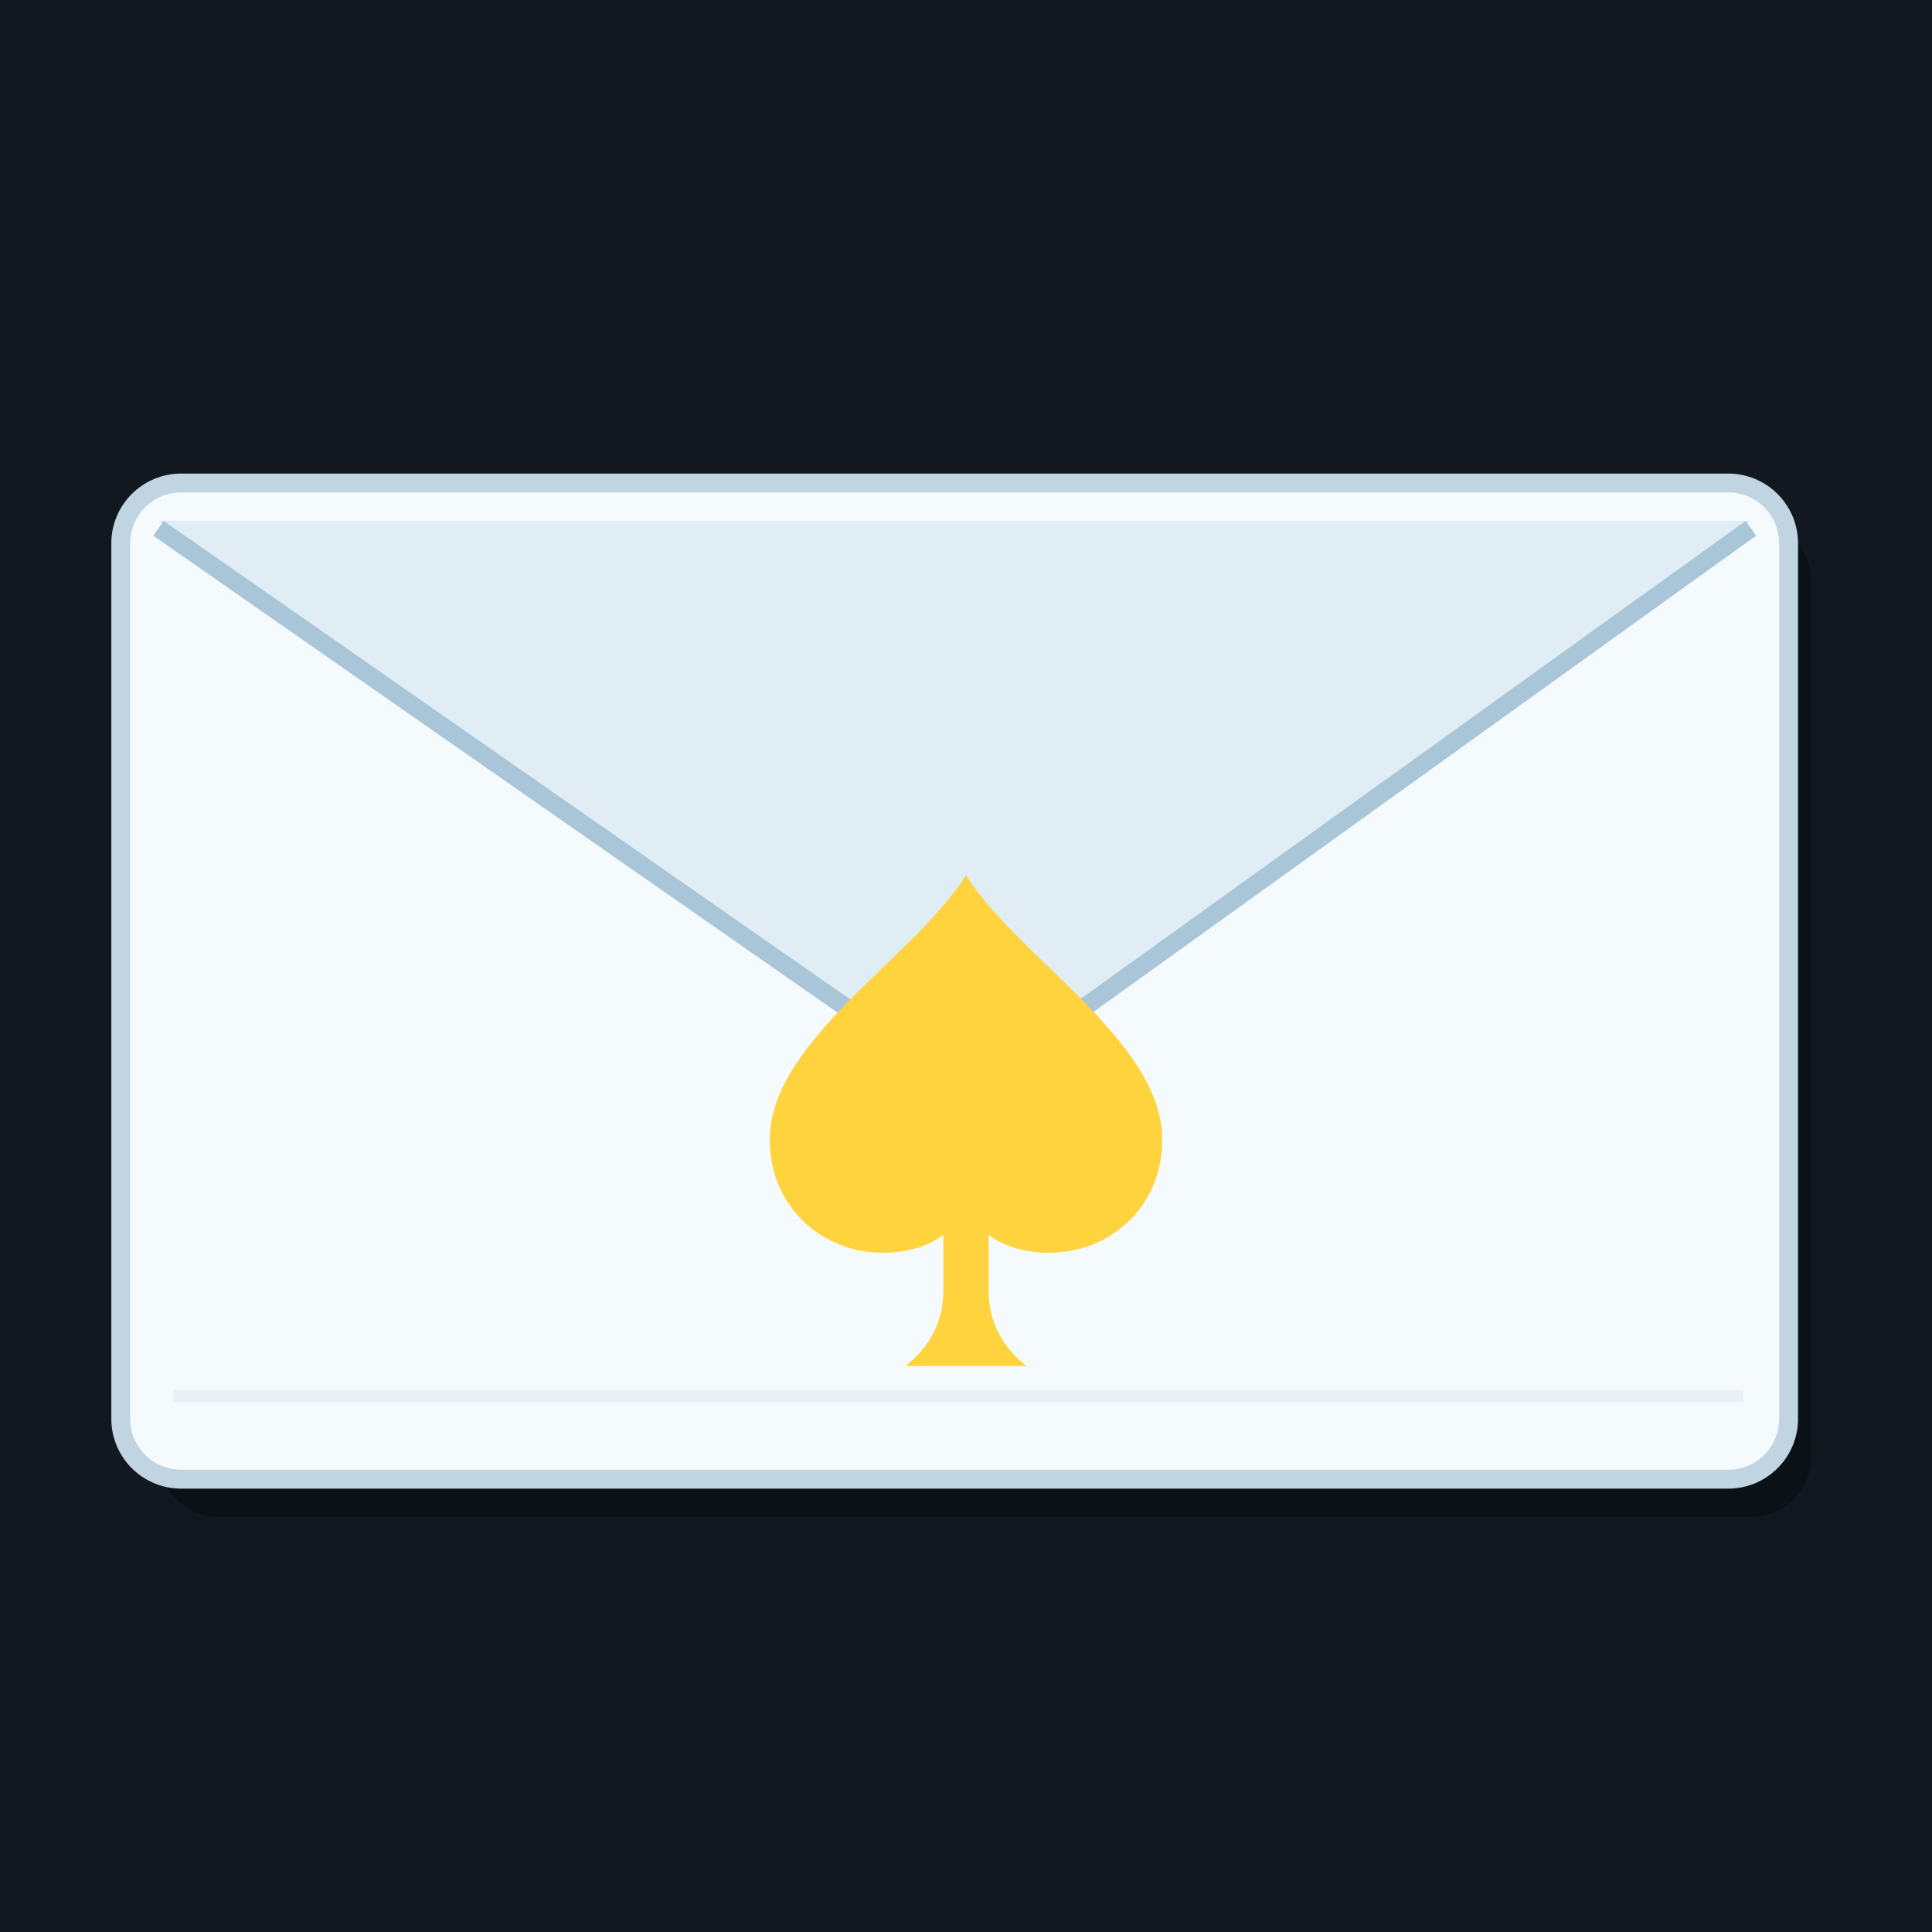
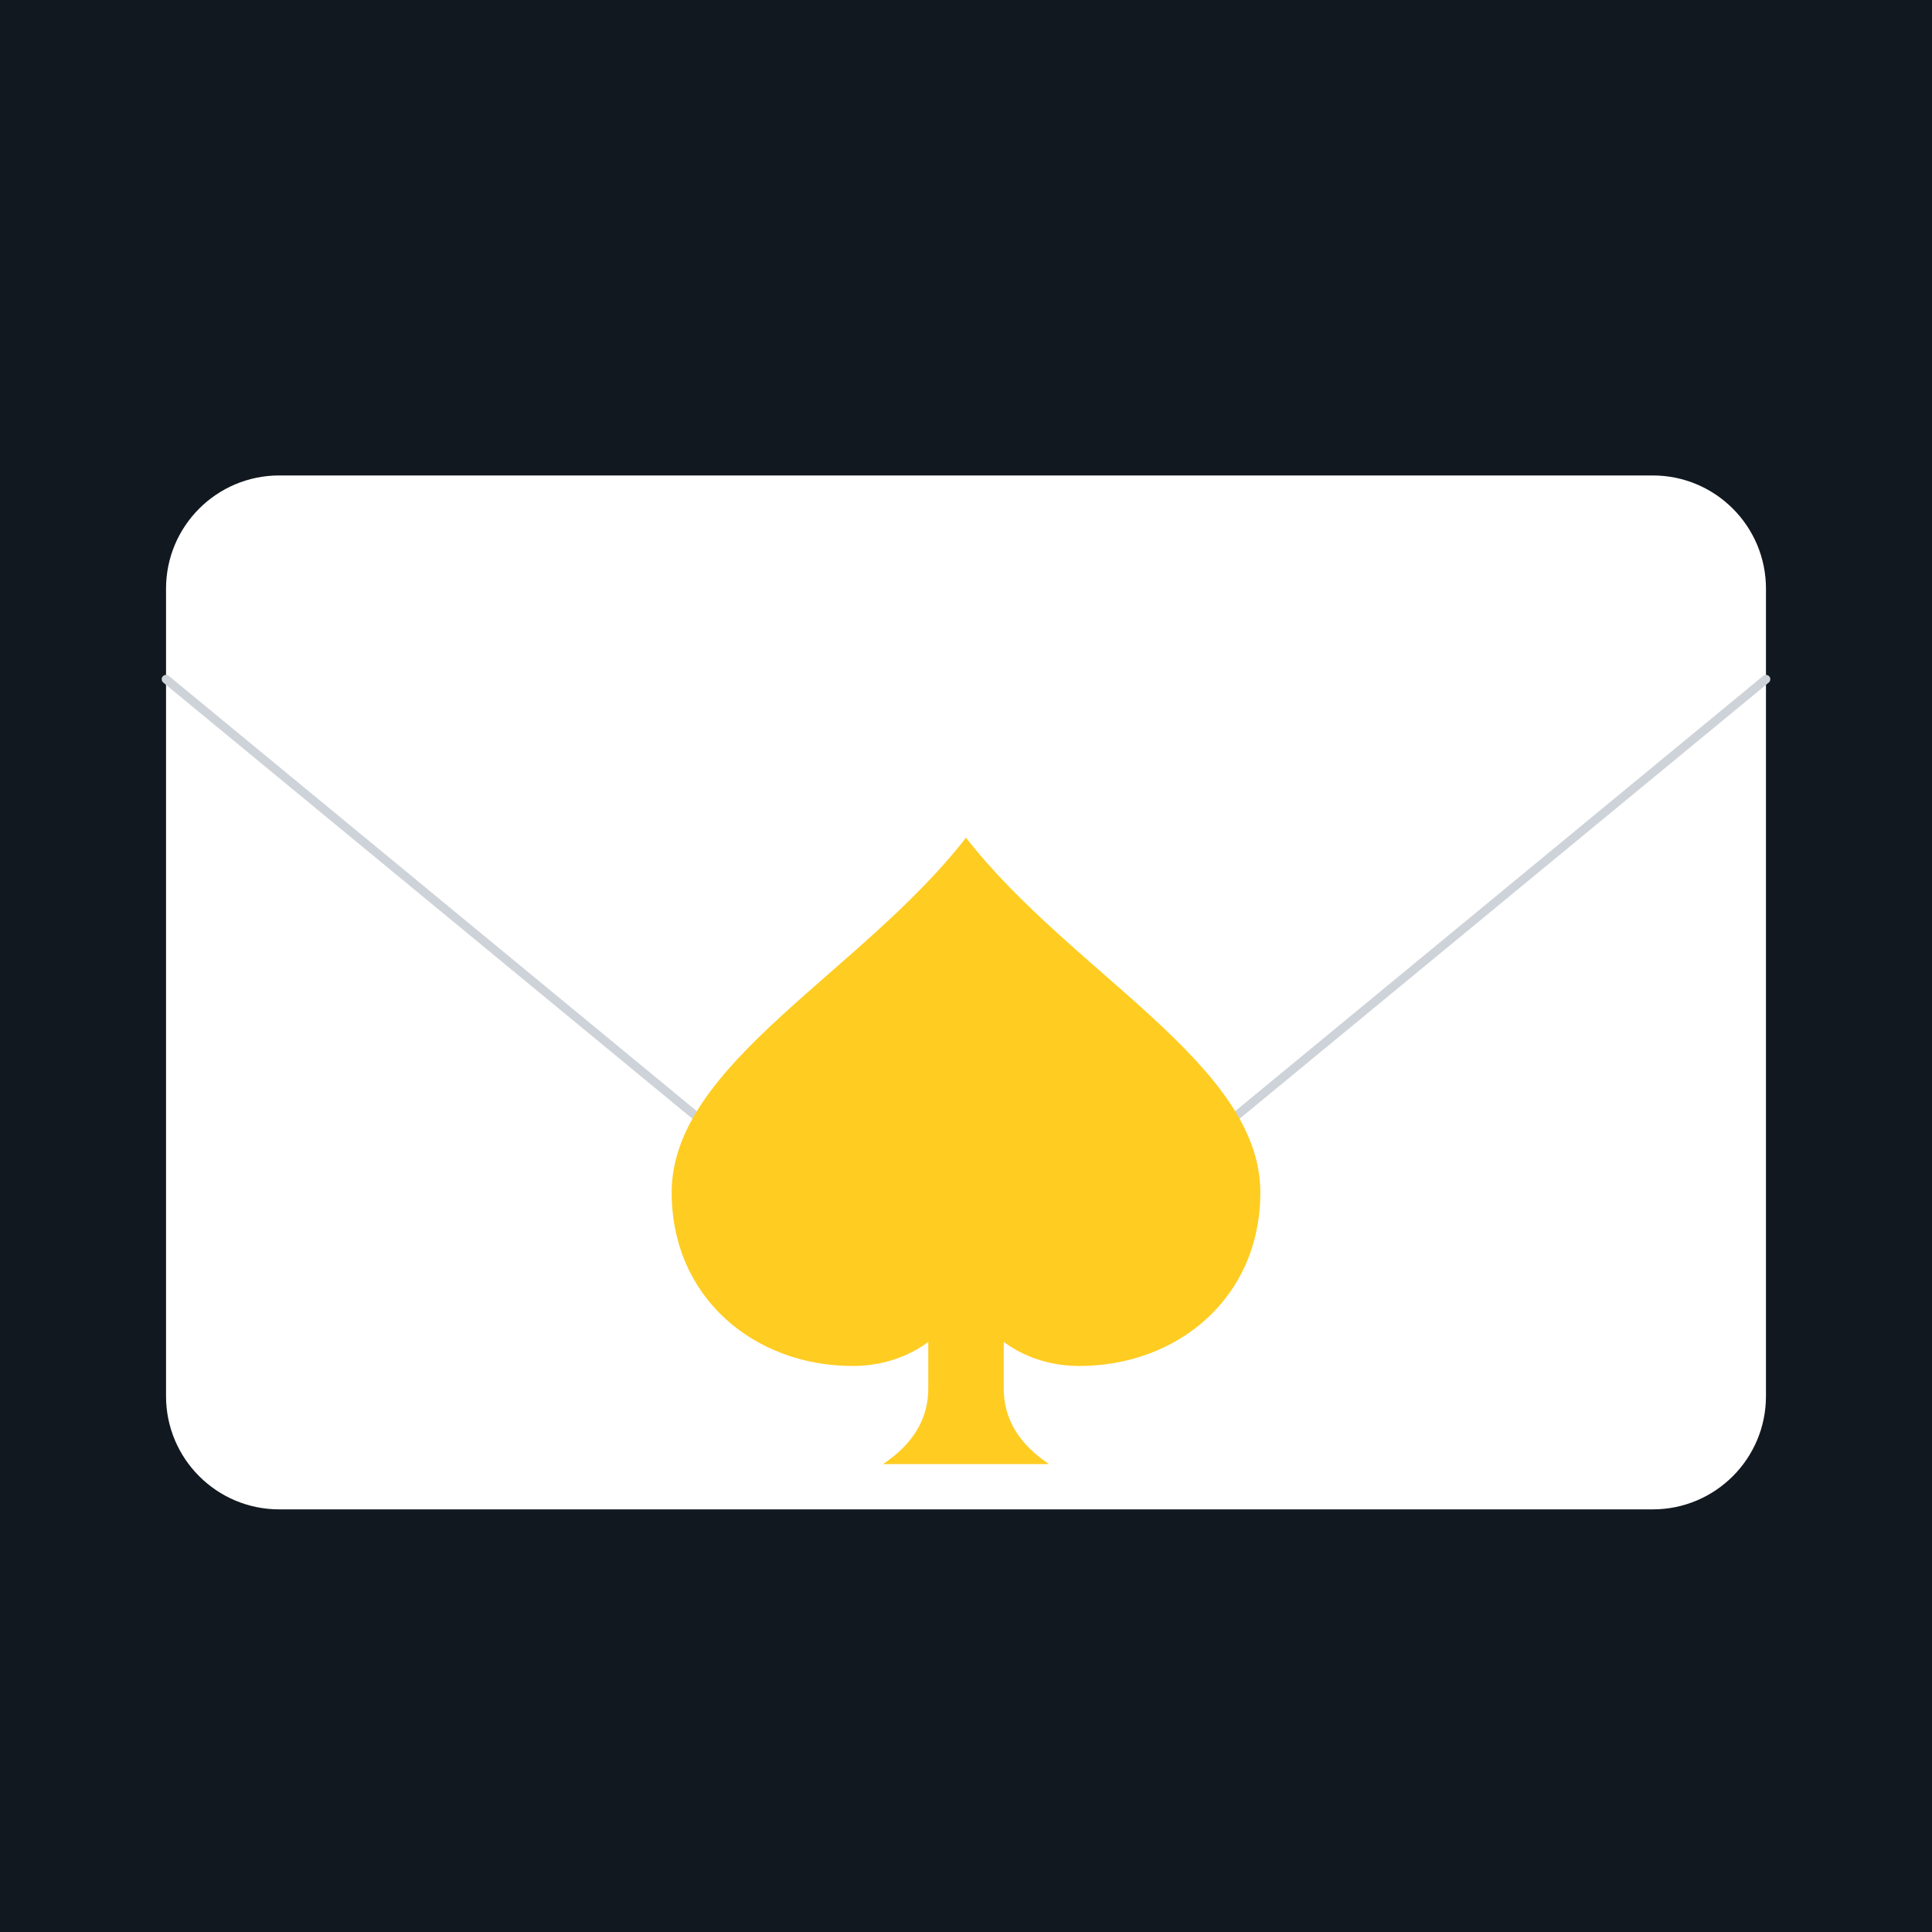
<svg xmlns="http://www.w3.org/2000/svg" version="1.2" baseProfile="tiny-ps" width="256px" height="256px" viewBox="0 0 256 256">
  <rect width="256" height="256" fill="#121820" />
-   <rect x="21" y="69" width="219" height="132" rx="8" fill="#0A1117" />
-   <rect x="16" y="64" width="221" height="132" rx="8" fill="#F5FAFD" stroke="#C0D5E1" stroke-width="2.5" />
-   <path d="M21 69 L120 139 Q128 146 136 139 L232 69 Z" fill="#E0EDF5" />
-   <path d="M21 70 L120 139 Q128 146 136 139 L232 70" fill="none" stroke="#A9C6D8" stroke-width="2.4" stroke-linejoin="round" />
-   <path d="M23 185 L231 185" fill="none" stroke="#E7F1F6" stroke-width="1.6" />
-   <path d="M128 116 C121 127 102 138 102 151 C102 160 109 166 117 166 C122 166 126 164 128 160 C130 164 134 166 139 166 C147 166 154 160 154 151 C154 138 135 127 128 116 Z" fill="#FFD33D" />
-   <path d="M125 158 L125 171 Q125 177 120 181 L136 181 Q131 177 131 171 L131 158 Z" fill="#FFD33D" />
+   <rect x="22" y="63" width="212" height="137" rx="15" fill="#FFFFFF" />
+   <path d="M22 90 L96 151 M234 90 L160 151" fill="none" stroke="#CED3D9" stroke-width="1.15" stroke-linecap="round" />
+   <path d="M128 111 C114 129 89 141 89 158 C89 172 100 181 113 181 C120 181 126 177 128 171 C130 177 136 181 143 181 C156 181 167 172 167 158 C167 141 142 129 128 111 Z" fill="#FFCC21" />
+   <path d="M123 169 L123 184 Q123 190 117 194 L139 194 Q133 190 133 184 L133 169 Z" fill="#FFCC21" />
</svg>
